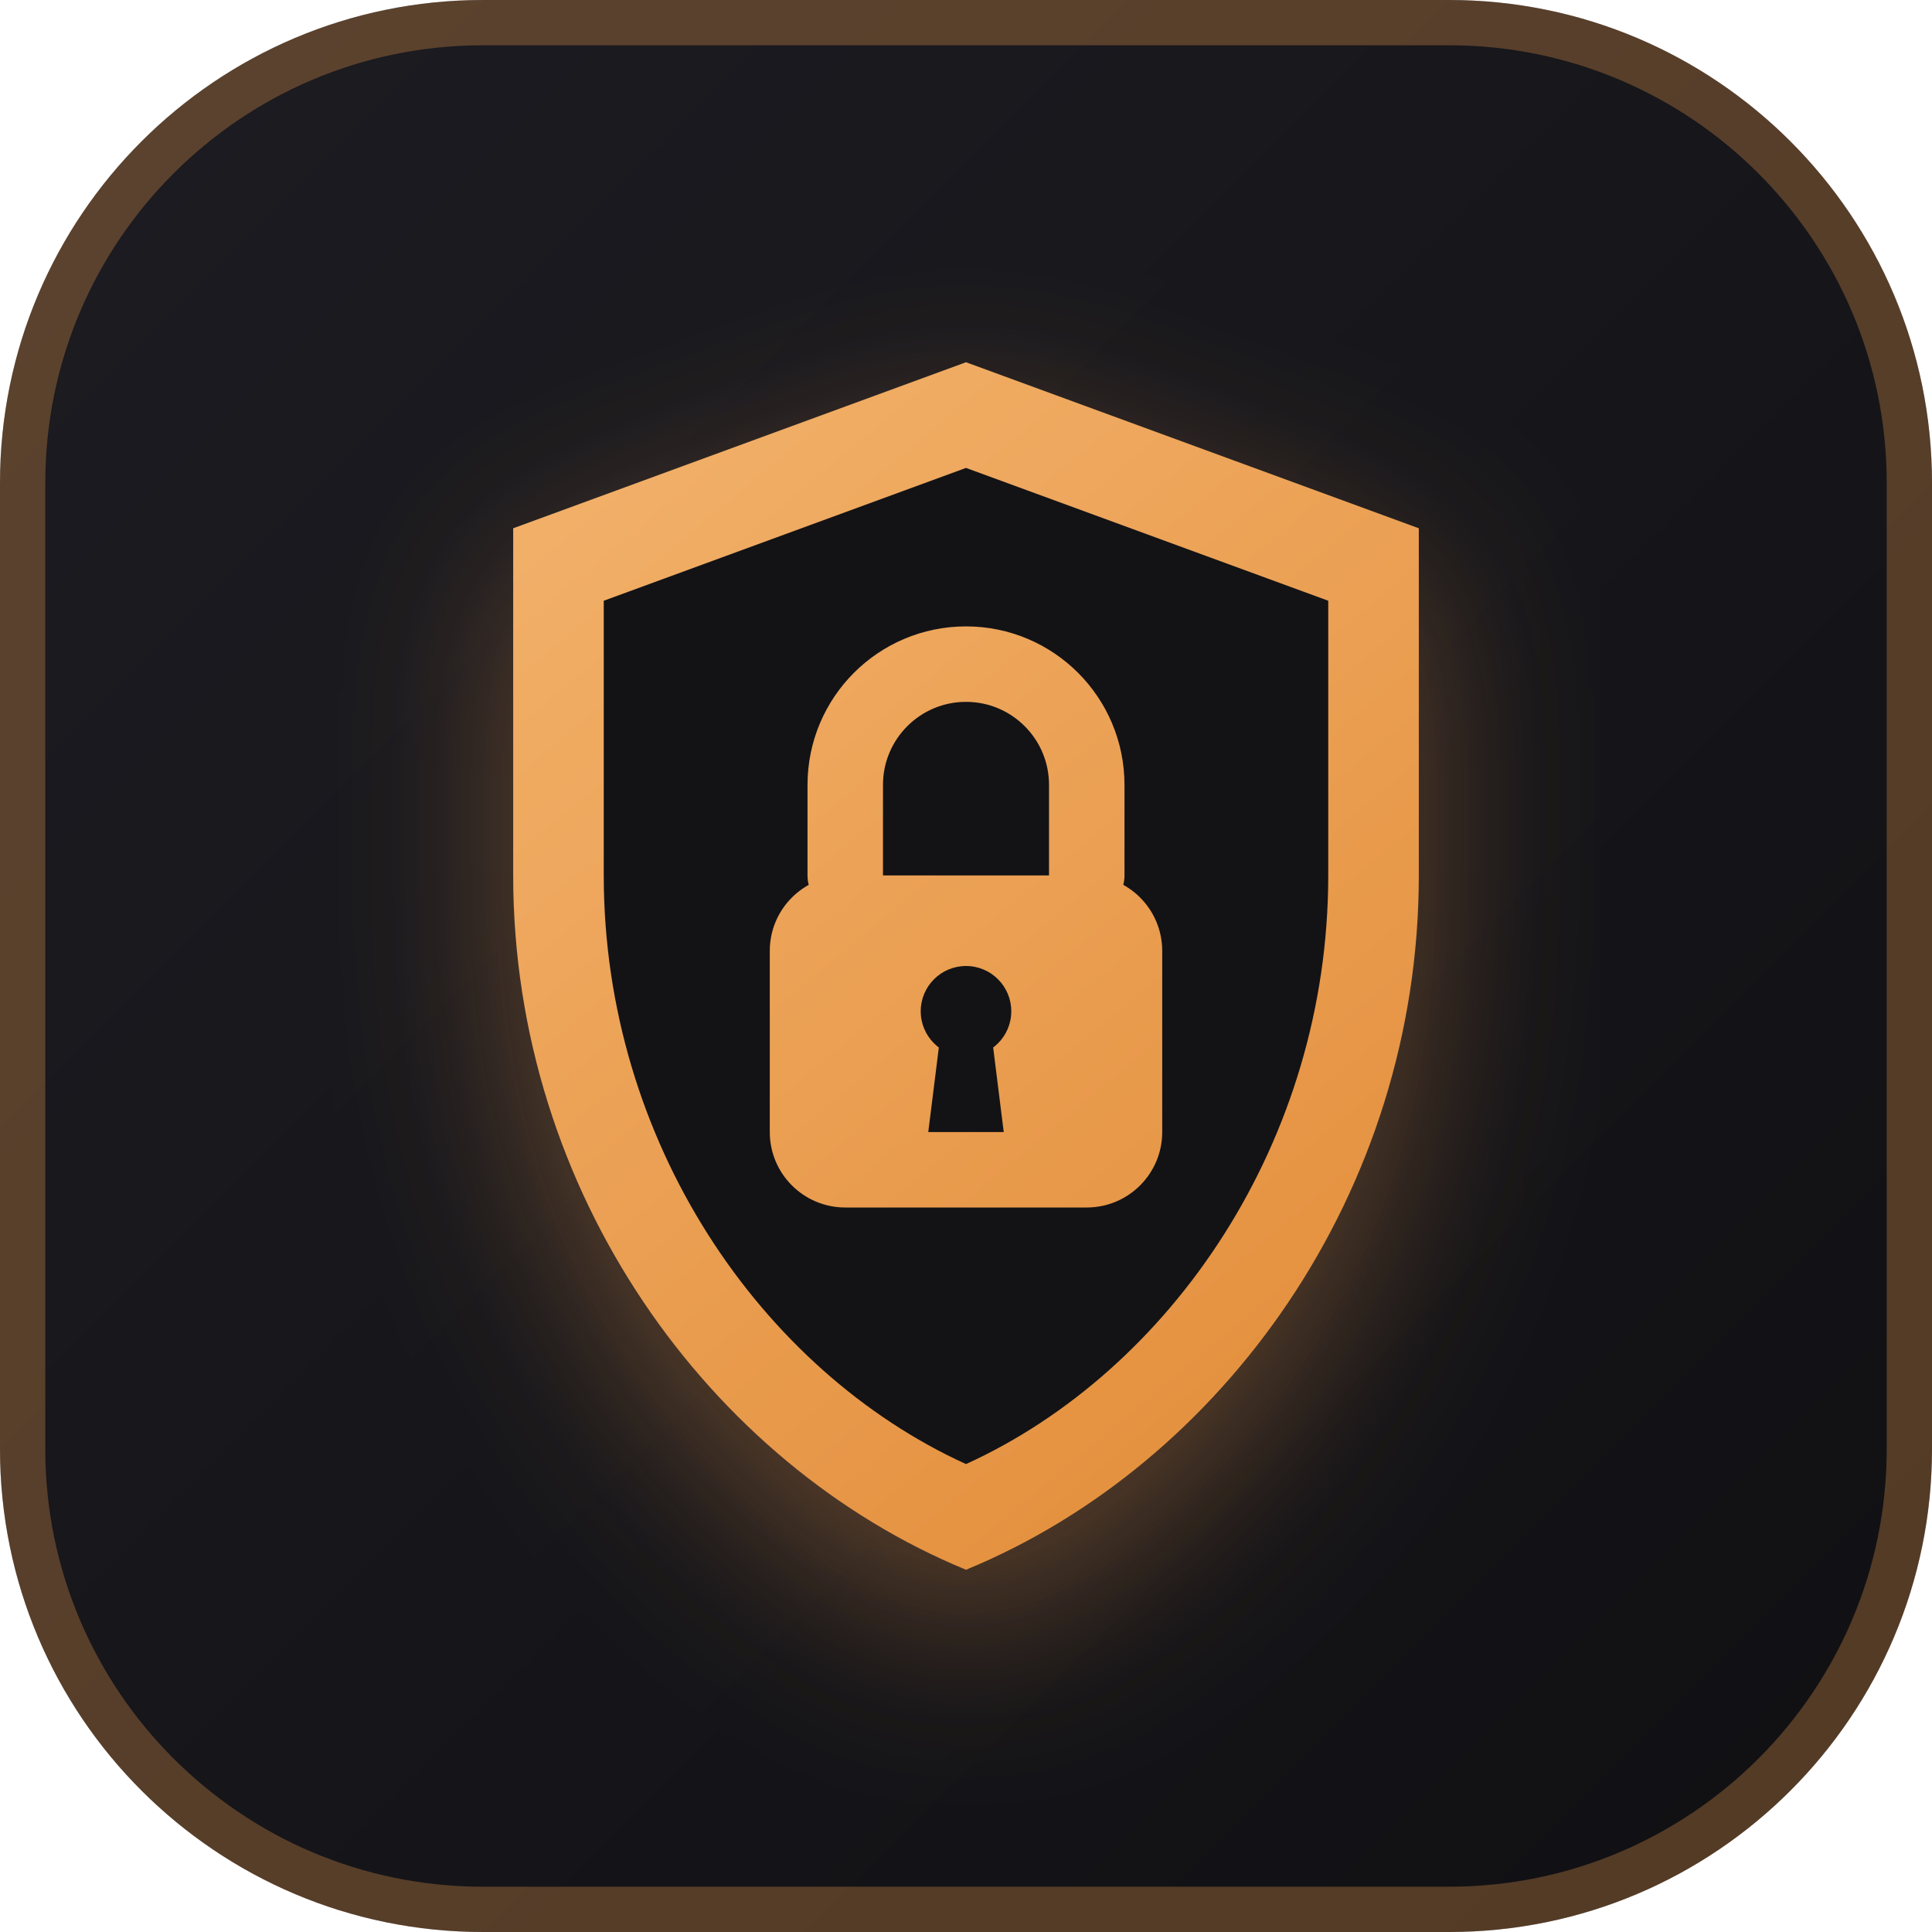
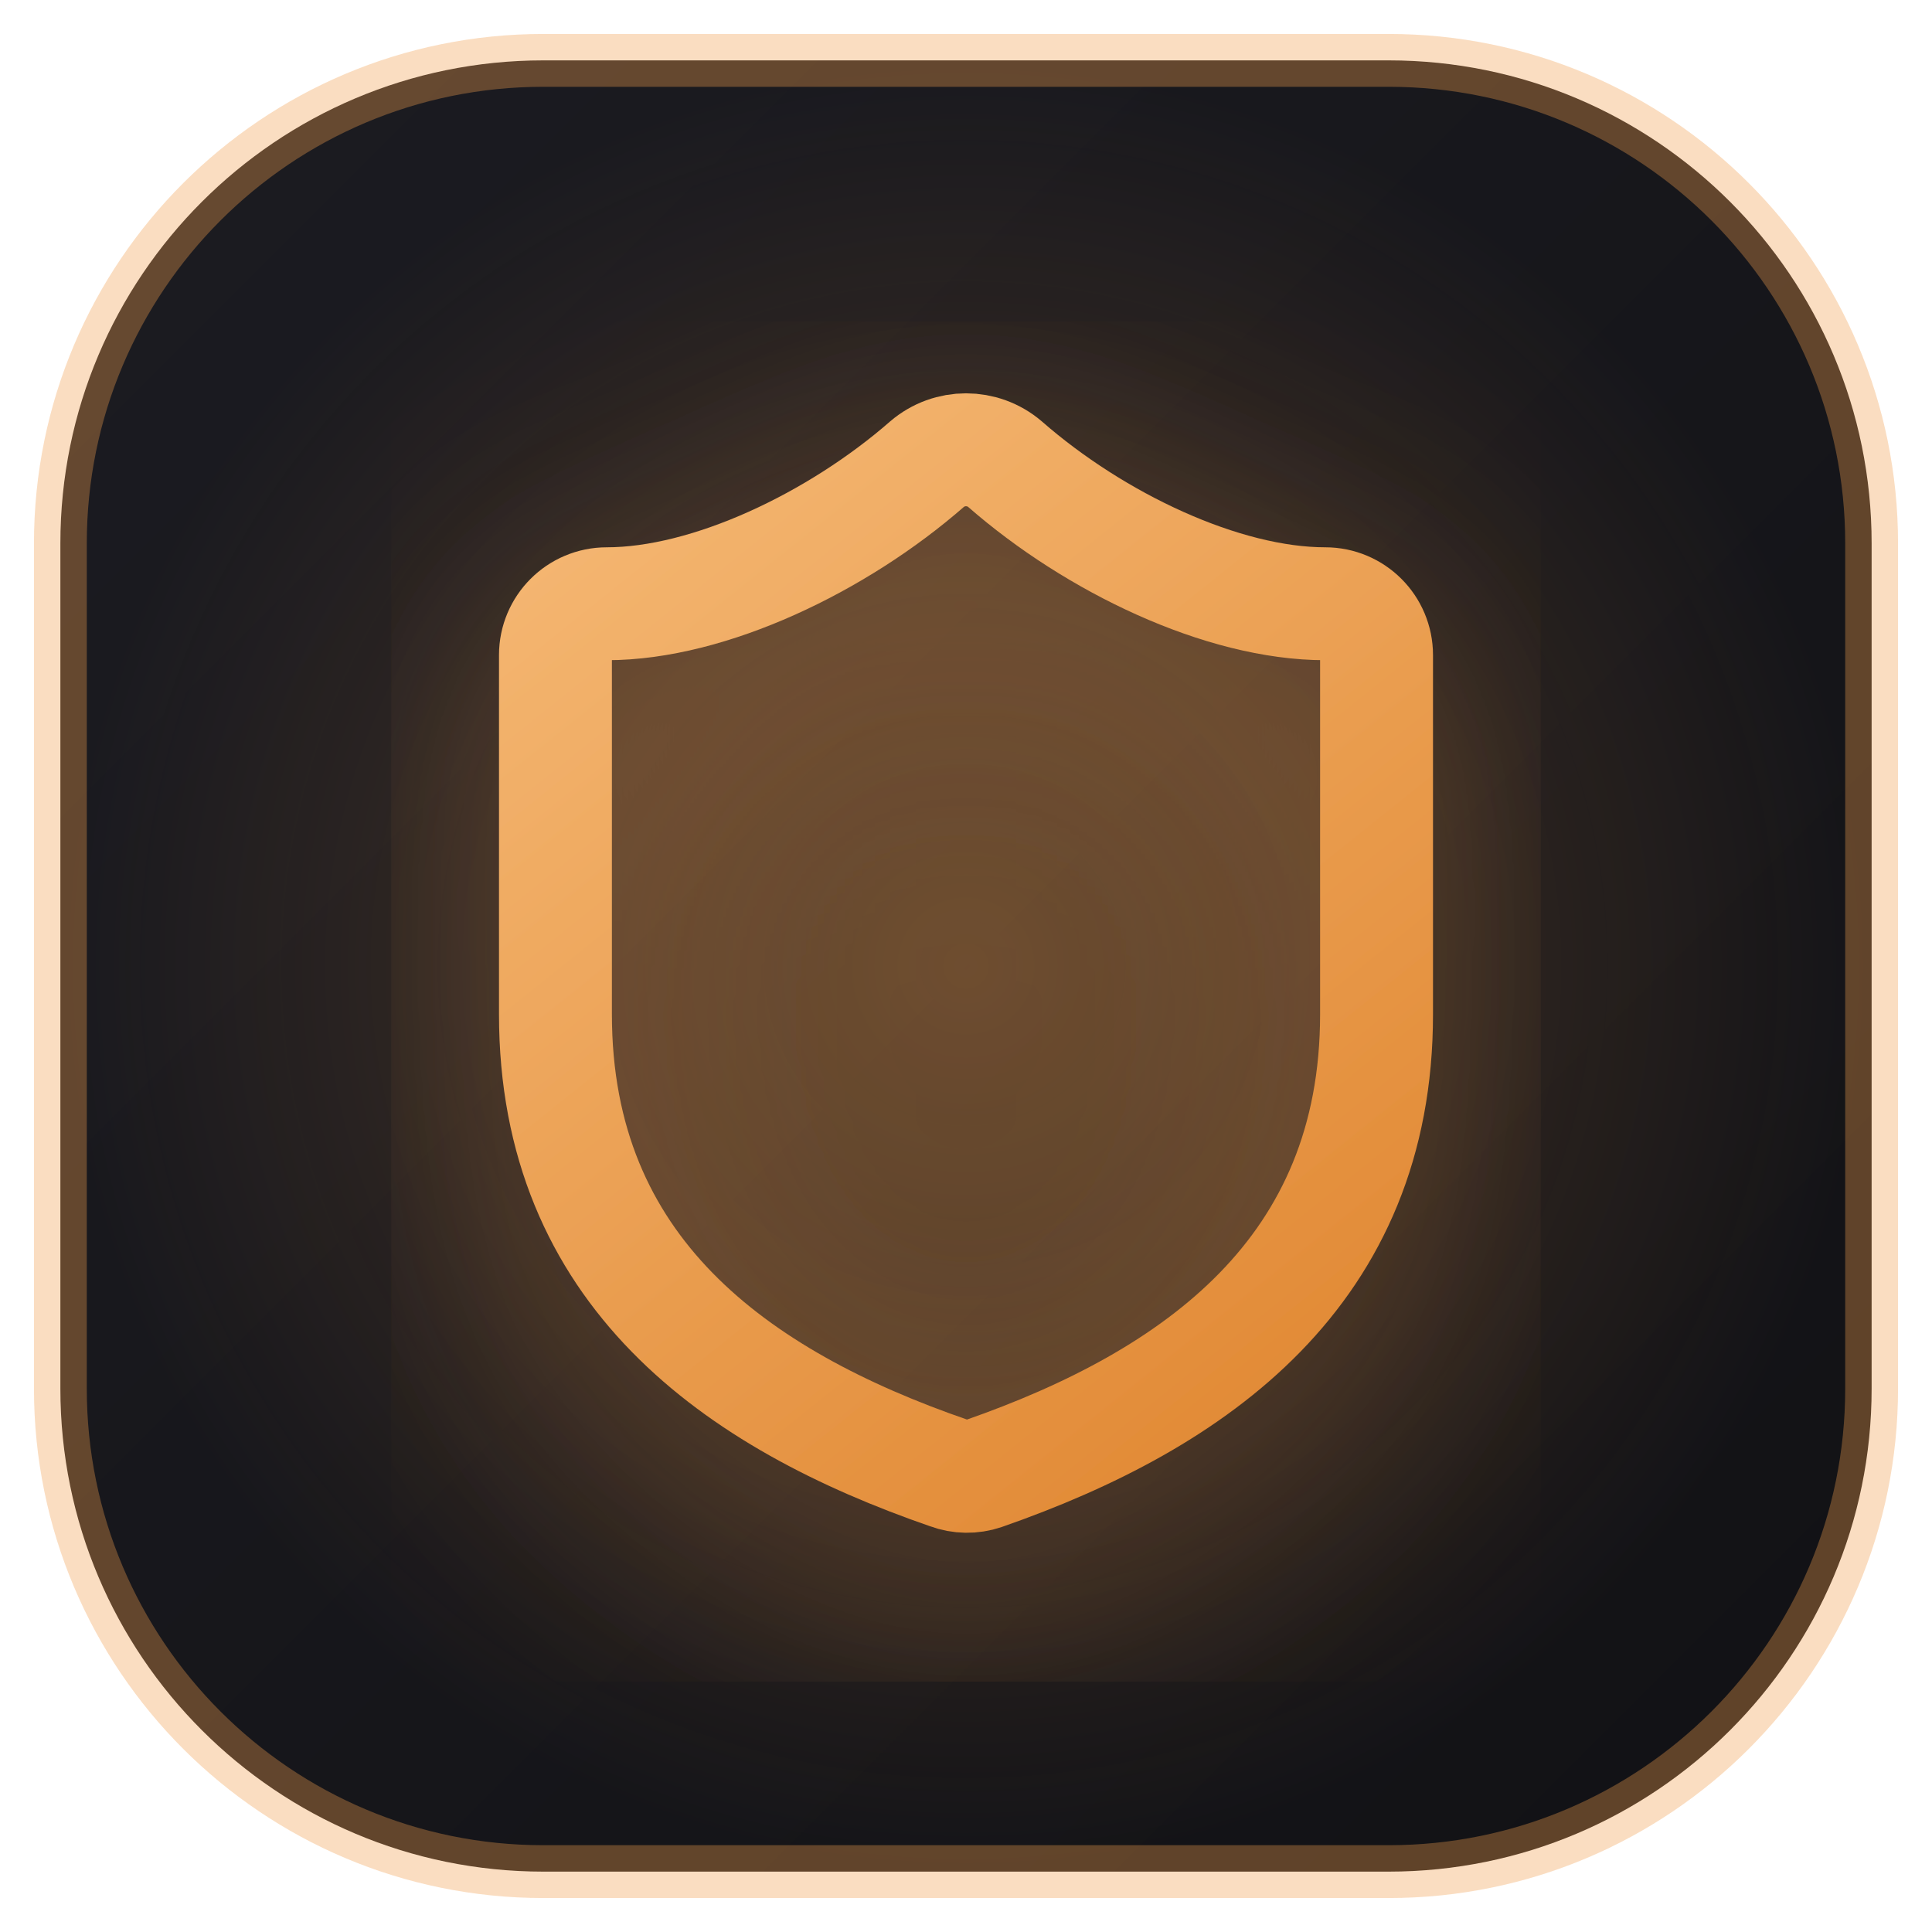
<svg xmlns="http://www.w3.org/2000/svg" viewBox="0 0 64 64" width="64" height="64" fill="none">
  <defs>
-     <linearGradient id="shieldGrad" x1="12" y1="8" x2="52" y2="56" gradientUnits="userSpaceOnUse">
+     <linearGradient id="bgGrad" x1="0" y1="0" x2="64" y2="64" gradientUnits="userSpaceOnUse">
+       <stop offset="0%" stop-color="#1c1c22" />
+       <stop offset="100%" stop-color="#111114" />
+     </linearGradient>
+     <radialGradient id="amberGlow" cx="50%" cy="50%" r="50%">
+       <stop offset="0%" stop-color="#F09E4F" stop-opacity="0.25" />
+       <stop offset="100%" stop-color="#F09E4F" stop-opacity="0" />
+     </radialGradient>
+     <linearGradient id="shieldGrad" x1="4" y1="2" x2="20" y2="22" gradientUnits="userSpaceOnUse">
      <stop offset="0%" stop-color="#F5B874" />
      <stop offset="100%" stop-color="#E08630" />
    </linearGradient>
-     <linearGradient id="bgGrad" x1="0" y1="0" x2="64" y2="64" gradientUnits="userSpaceOnUse">
-       <stop offset="0%" stop-color="#1c1c22" />
-       <stop offset="100%" stop-color="#101013" />
-     </linearGradient>
-     <filter id="glow" x="-20%" y="-20%" width="140%" height="140%">
-       <feDropShadow dx="0" dy="2" stdDeviation="3" flood-color="#F09E4F" flood-opacity="0.35" />
+     <filter id="shieldShadow" x="-20%" y="-20%" width="140%" height="140%">
+       <feDropShadow dx="0" dy="1.5" stdDeviation="2.5" flood-color="#F09E4F" flood-opacity="0.35" />
    </filter>
  </defs>
-   <rect width="64" height="64" rx="16" fill="url(#bgGrad)" />
-   <rect x="0.75" y="0.75" width="62.5" height="62.5" rx="15.25" stroke="#F09E4F" stroke-opacity="0.3" stroke-width="1.5" />
-   <path d="M32 12L47 17.5V29C47 39.5 40.5 48.5 32 52C23.5 48.5 17 39.5 17 29V17.5L32 12Z" fill="url(#shieldGrad)" filter="url(#glow)" />
-   <path d="M32 15.5L44 19.9V29C44 37.8 38.8 45.4 32 48.5C25.2 45.4 20 37.8 20 29V19.9L32 15.5Z" fill="#131316" />
-   <path d="M28 29V26C28 23.791 29.791 22 32 22C34.209 22 36 23.791 36 26V29" stroke="url(#shieldGrad)" stroke-width="2.5" stroke-linecap="round" />
-   <rect x="25.5" y="29" width="13" height="11" rx="2.5" fill="url(#shieldGrad)" />
-   <circle cx="32" cy="33.5" r="1.5" fill="#131316" />
-   <path d="M31.25 33.5H32.75L33.25 37.5H30.75L31.25 33.5Z" fill="#131316" />
+   <rect x="2" y="2" width="60" height="60" rx="16" fill="url(#bgGrad)" />
+   <rect x="2" y="2" width="60" height="60" rx="16" fill="url(#amberGlow)" />
+   <rect x="2" y="2" width="60" height="60" rx="16" stroke="#F09E4F" stroke-opacity="0.35" stroke-width="1.75" />
+   <g transform="translate(11.6, 11.5) scale(1.7)" filter="url(#shieldShadow)">
+     <path d="M20 13c0 5-3.5 7.5-7.66 8.95a1 1 0 0 1-.67-.01C7.5 20.5 4 18 4 13V6a1 1 0 0 1 1-1c2 0 4.5-1.2 6.24-2.72a1.17 1.17 0 0 1 1.52 0C14.51 3.81 17 5 19 5a1 1 0 0 1 1 1z" fill="#F09E4F" fill-opacity="0.16" stroke="url(#shieldGrad)" stroke-width="2.2" stroke-linecap="round" stroke-linejoin="round" />
+   </g>
</svg>
